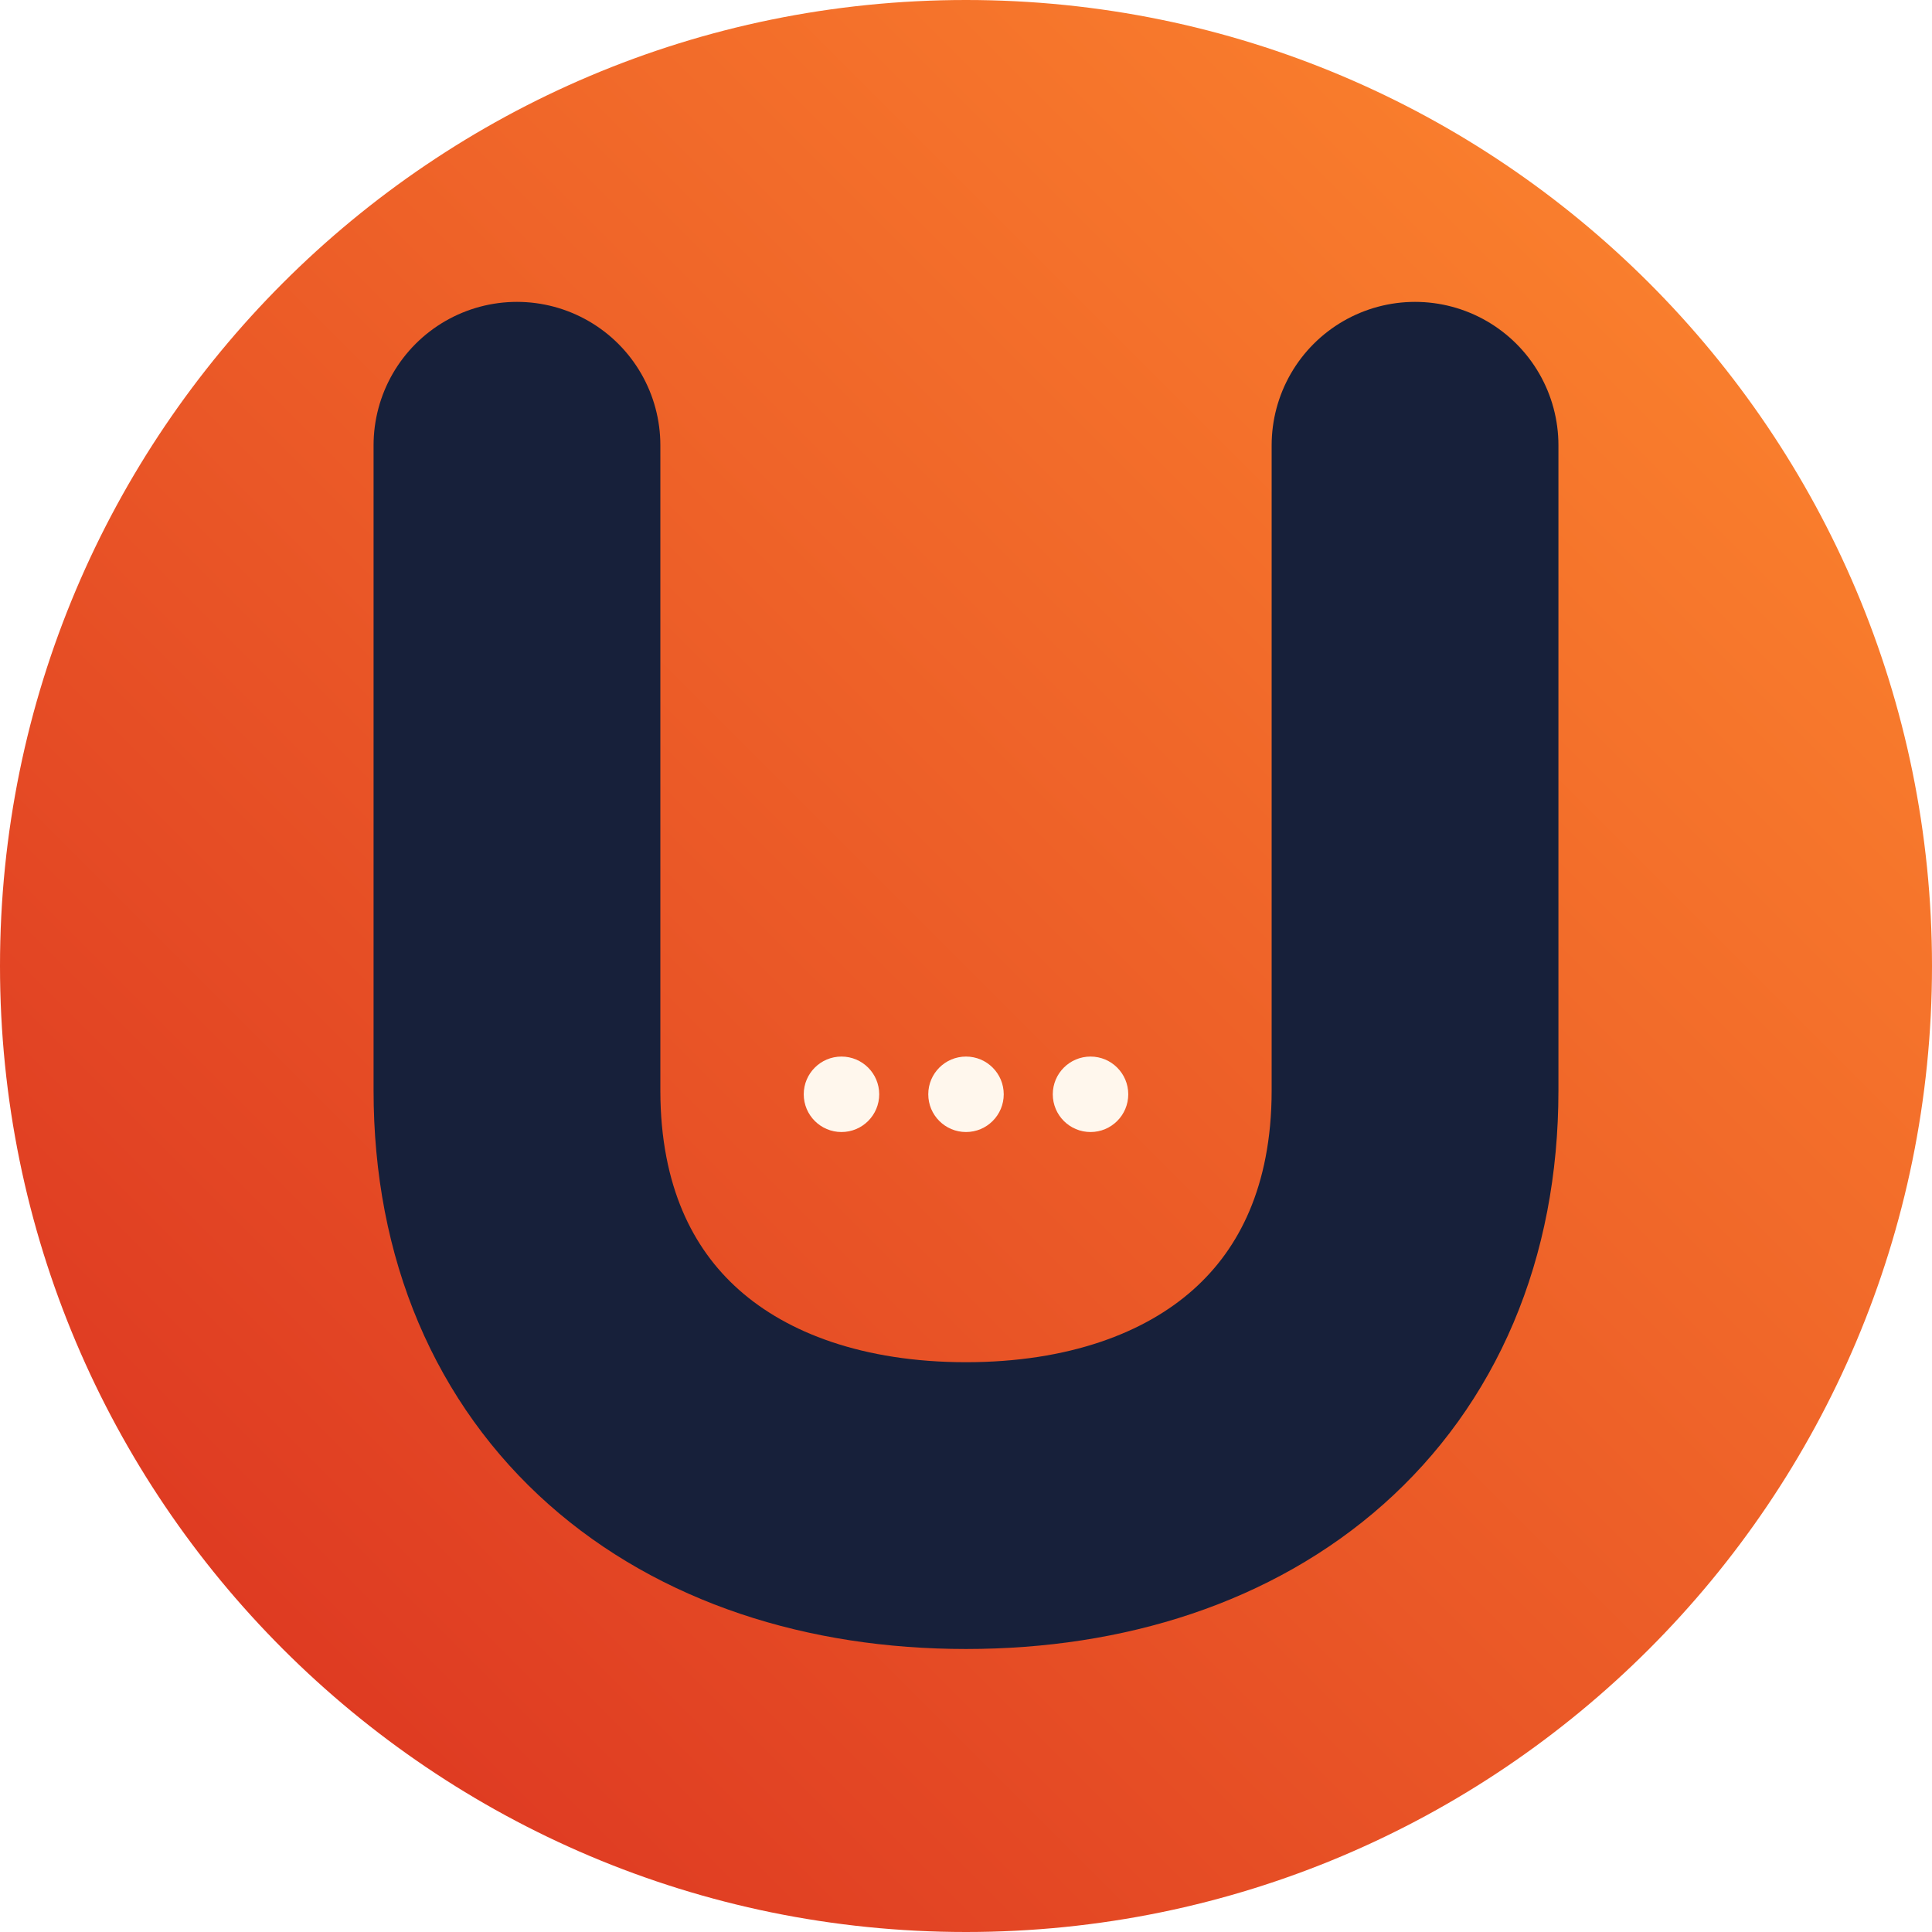
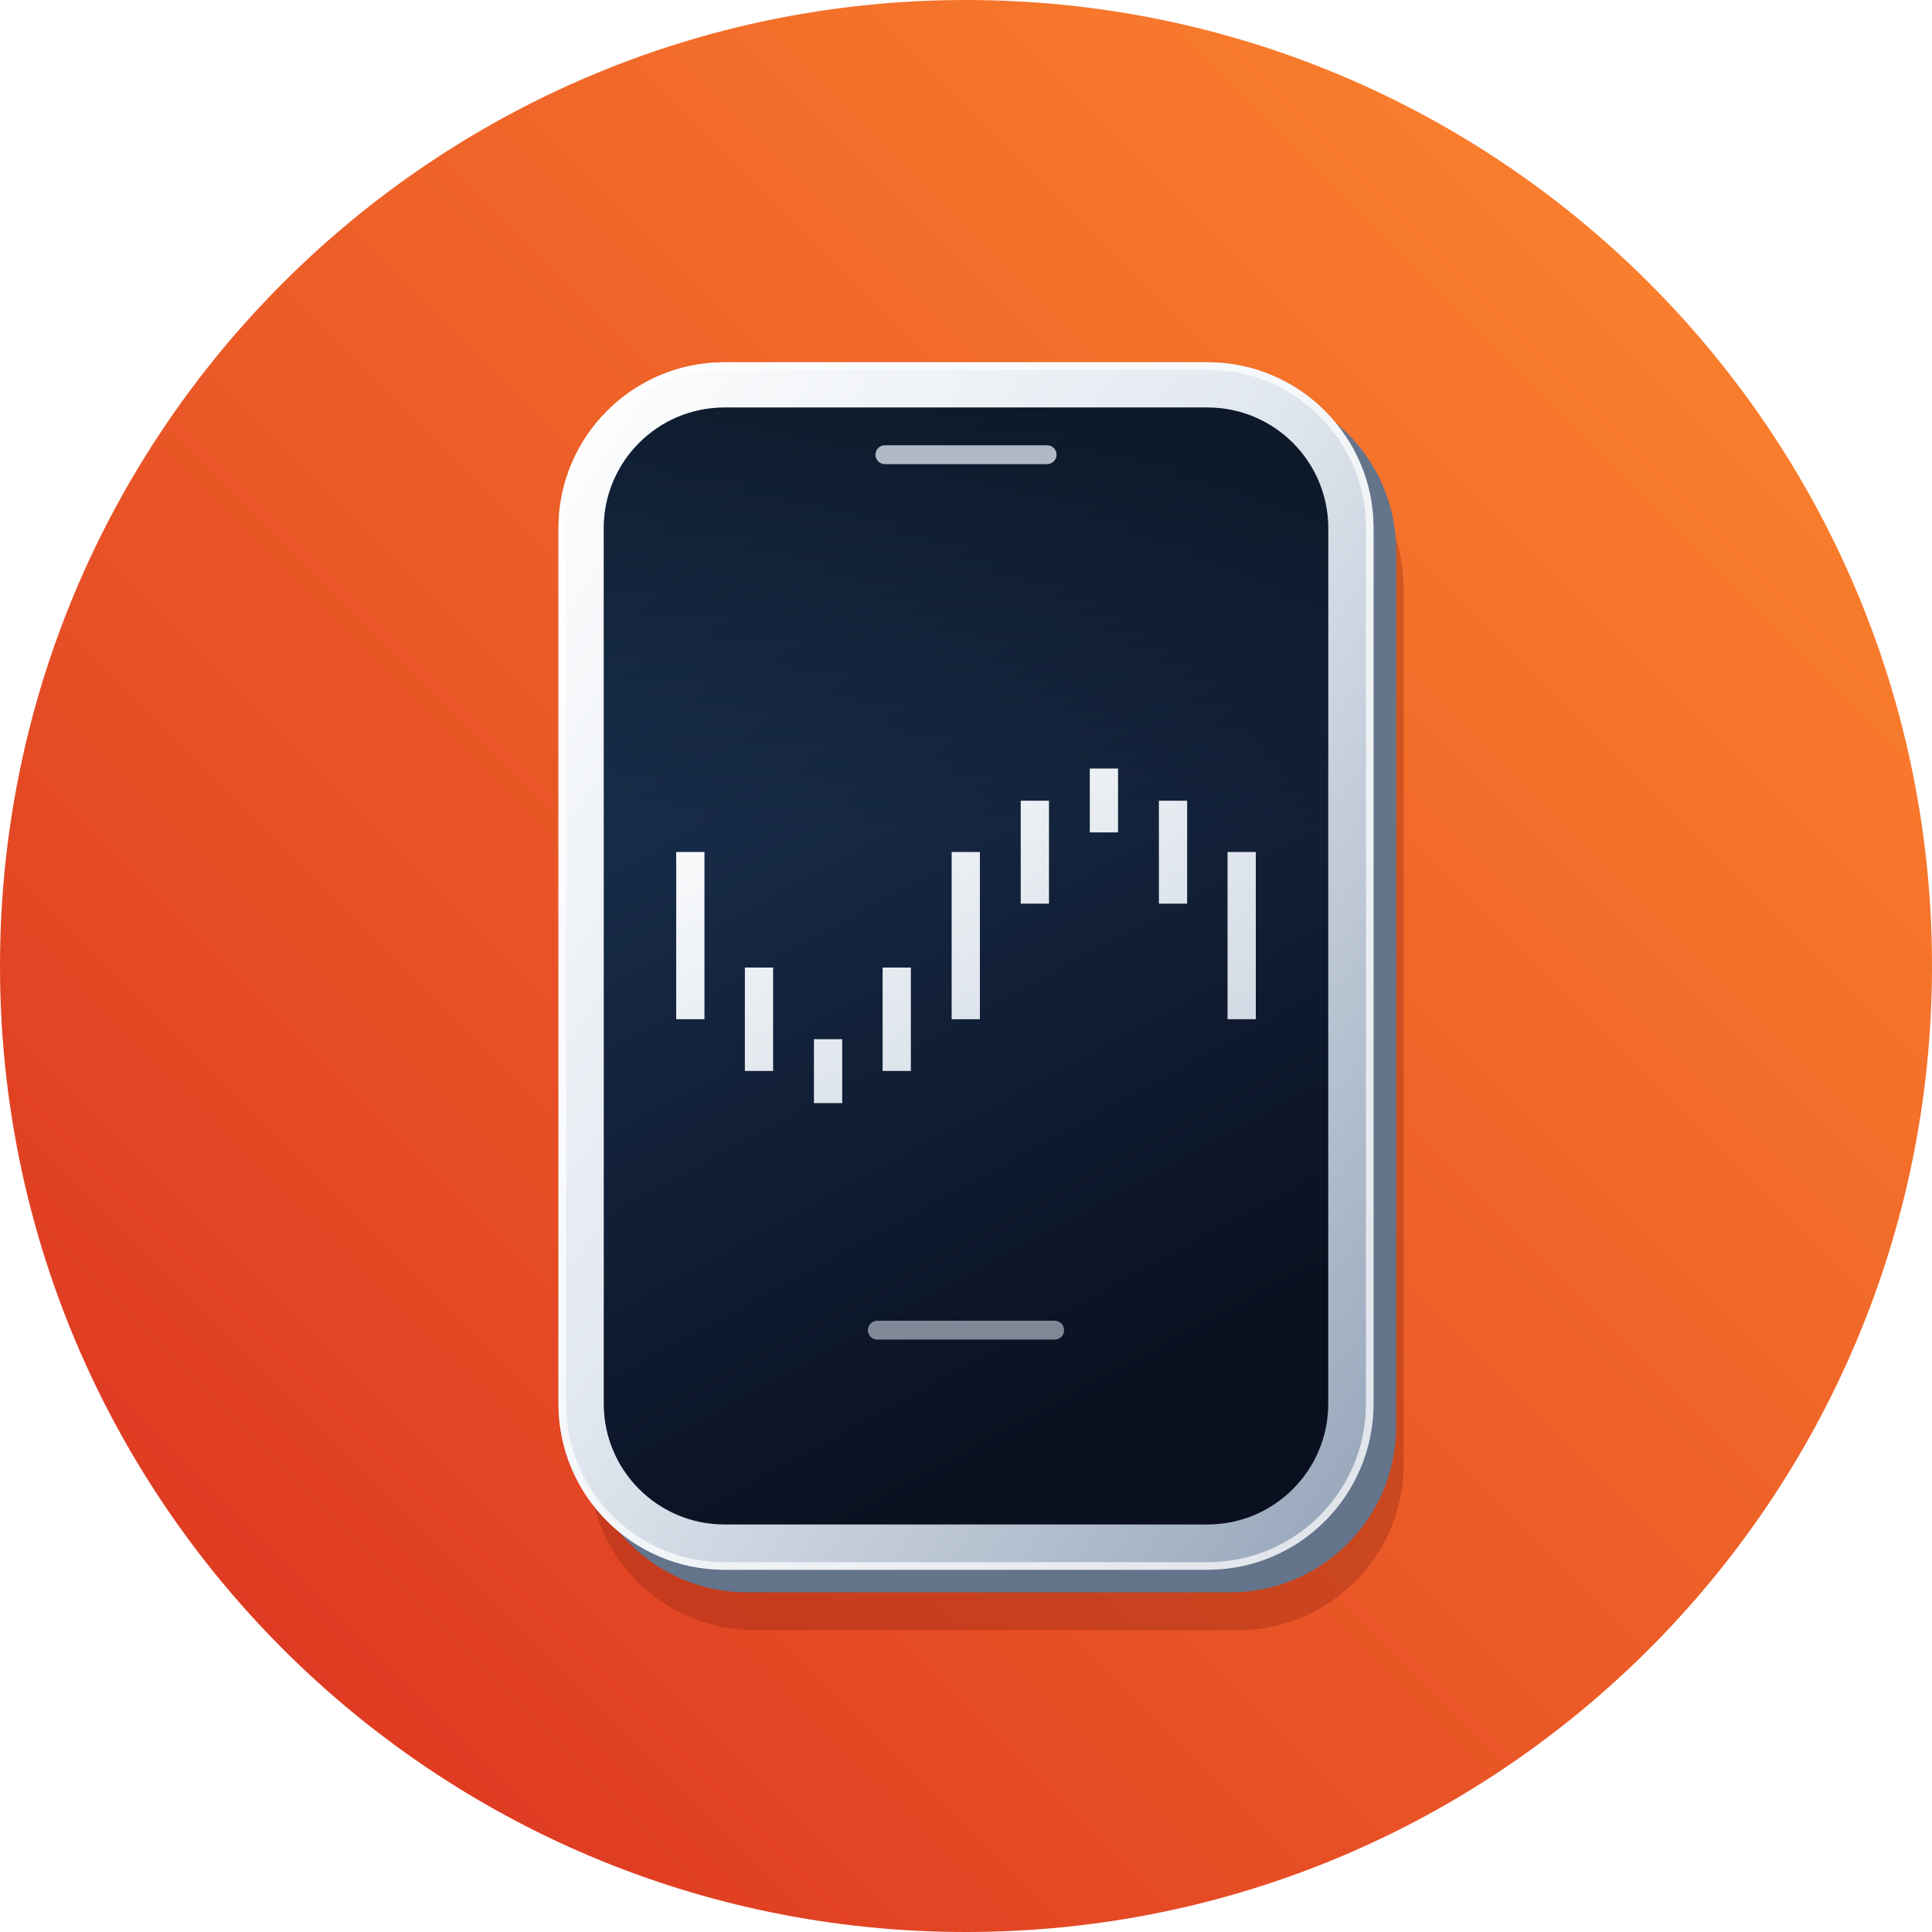
<svg xmlns="http://www.w3.org/2000/svg" viewBox="0 0 512 512">
  <defs>
-     <linearGradient id="unraid-gradient" x1="0" y1="1" x2="1" y2="0">
+     <linearGradient id="bg" x1="0" y1="1" x2="1" y2="0">
      <stop offset="0" stop-color="#D92D20" />
      <stop offset="1" stop-color="#FF8C2F" />
    </linearGradient>
+     <linearGradient id="frame" x1="0" y1="0" x2="1" y2="1">
+       <stop offset="0" stop-color="#FFFFFF" />
+       <stop offset="0.45" stop-color="#E2E8F0" />
+       <stop offset="1" stop-color="#94A3B8" />
+     </linearGradient>
+     <linearGradient id="screen" x1="0" y1="0" x2="0.35" y2="1">
+       <stop offset="0" stop-color="#1E3A5F" />
+       <stop offset="1" stop-color="#0A1020" />
+     </linearGradient>
+     <linearGradient id="brand" x1="0" y1="0" x2="1" y2="1">
+       <stop offset="0" stop-color="#FFFFFF" />
+       <stop offset="1" stop-color="#CBD5E1" />
+     </linearGradient>
+     <linearGradient id="shade" x1="0" y1="0" x2="0" y2="1">
+       <stop offset="0" stop-color="#000000" stop-opacity="0.5" />
+       <stop offset="0.38" stop-color="#000000" stop-opacity="0" />
+     </linearGradient>
  </defs>
  <rect width="512" height="512" fill="#FFFFFF" />
-   <circle cx="256" cy="256" r="256" fill="url(#unraid-gradient)" />
-   <path d="M137 118V289C137 359 187 399 256 399C325 399 375 359 375 289V118" fill="none" stroke="#17203A" stroke-width="76" stroke-linecap="round" />
-   <g fill="#FFF7ED">
-     <circle cx="223" cy="290" r="10" />
-     <circle cx="256" cy="290" r="10" />
-     <circle cx="289" cy="290" r="10" />
+   <circle cx="256" cy="256" r="256" fill="url(#bg)" />
+   <rect x="156" y="112" width="216" height="320" rx="44" fill="#8E2412" opacity="0.35" />
+   <rect x="154" y="102" width="216" height="320" rx="44" fill="#64748B" />
+   <rect x="148" y="96" width="216" height="320" rx="44" fill="url(#frame)" />
+   <rect x="149" y="97" width="214" height="318" rx="43" fill="none" stroke="#FFFFFF" stroke-opacity="0.7" stroke-width="2" />
+   <rect x="160" y="108" width="192" height="296" rx="32" fill="url(#screen)" />
+   <rect x="160" y="108" width="192" height="296" rx="32" fill="url(#shade)" />
+   <rect x="232" y="118" width="48" height="5" rx="2.5" fill="#CBD5E1" opacity="0.85" />
+   <g transform="translate(179.2 171.2) scale(6.4)">
+     <path d="M11.406 8.528h1.17v6.926h-1.17zM1.17 15.454H0V8.528h1.17zm4.534.828h1.17v2.645h-1.17zm-2.86-2.969h1.169v4.282h-1.17zm5.703 0h1.17v4.282h-1.17zM22.83 8.528H24v6.926h-1.17zm-4.534-.81h-1.17V5.073h1.17zm2.86 2.95h-1.169V6.406h1.17zm-5.72 0h-1.17V6.406h1.17z" fill="url(#brand)" />
  </g>
+   <rect x="230" y="350" width="52" height="5" rx="2.5" fill="#CBD5E1" opacity="0.6" />
</svg>
